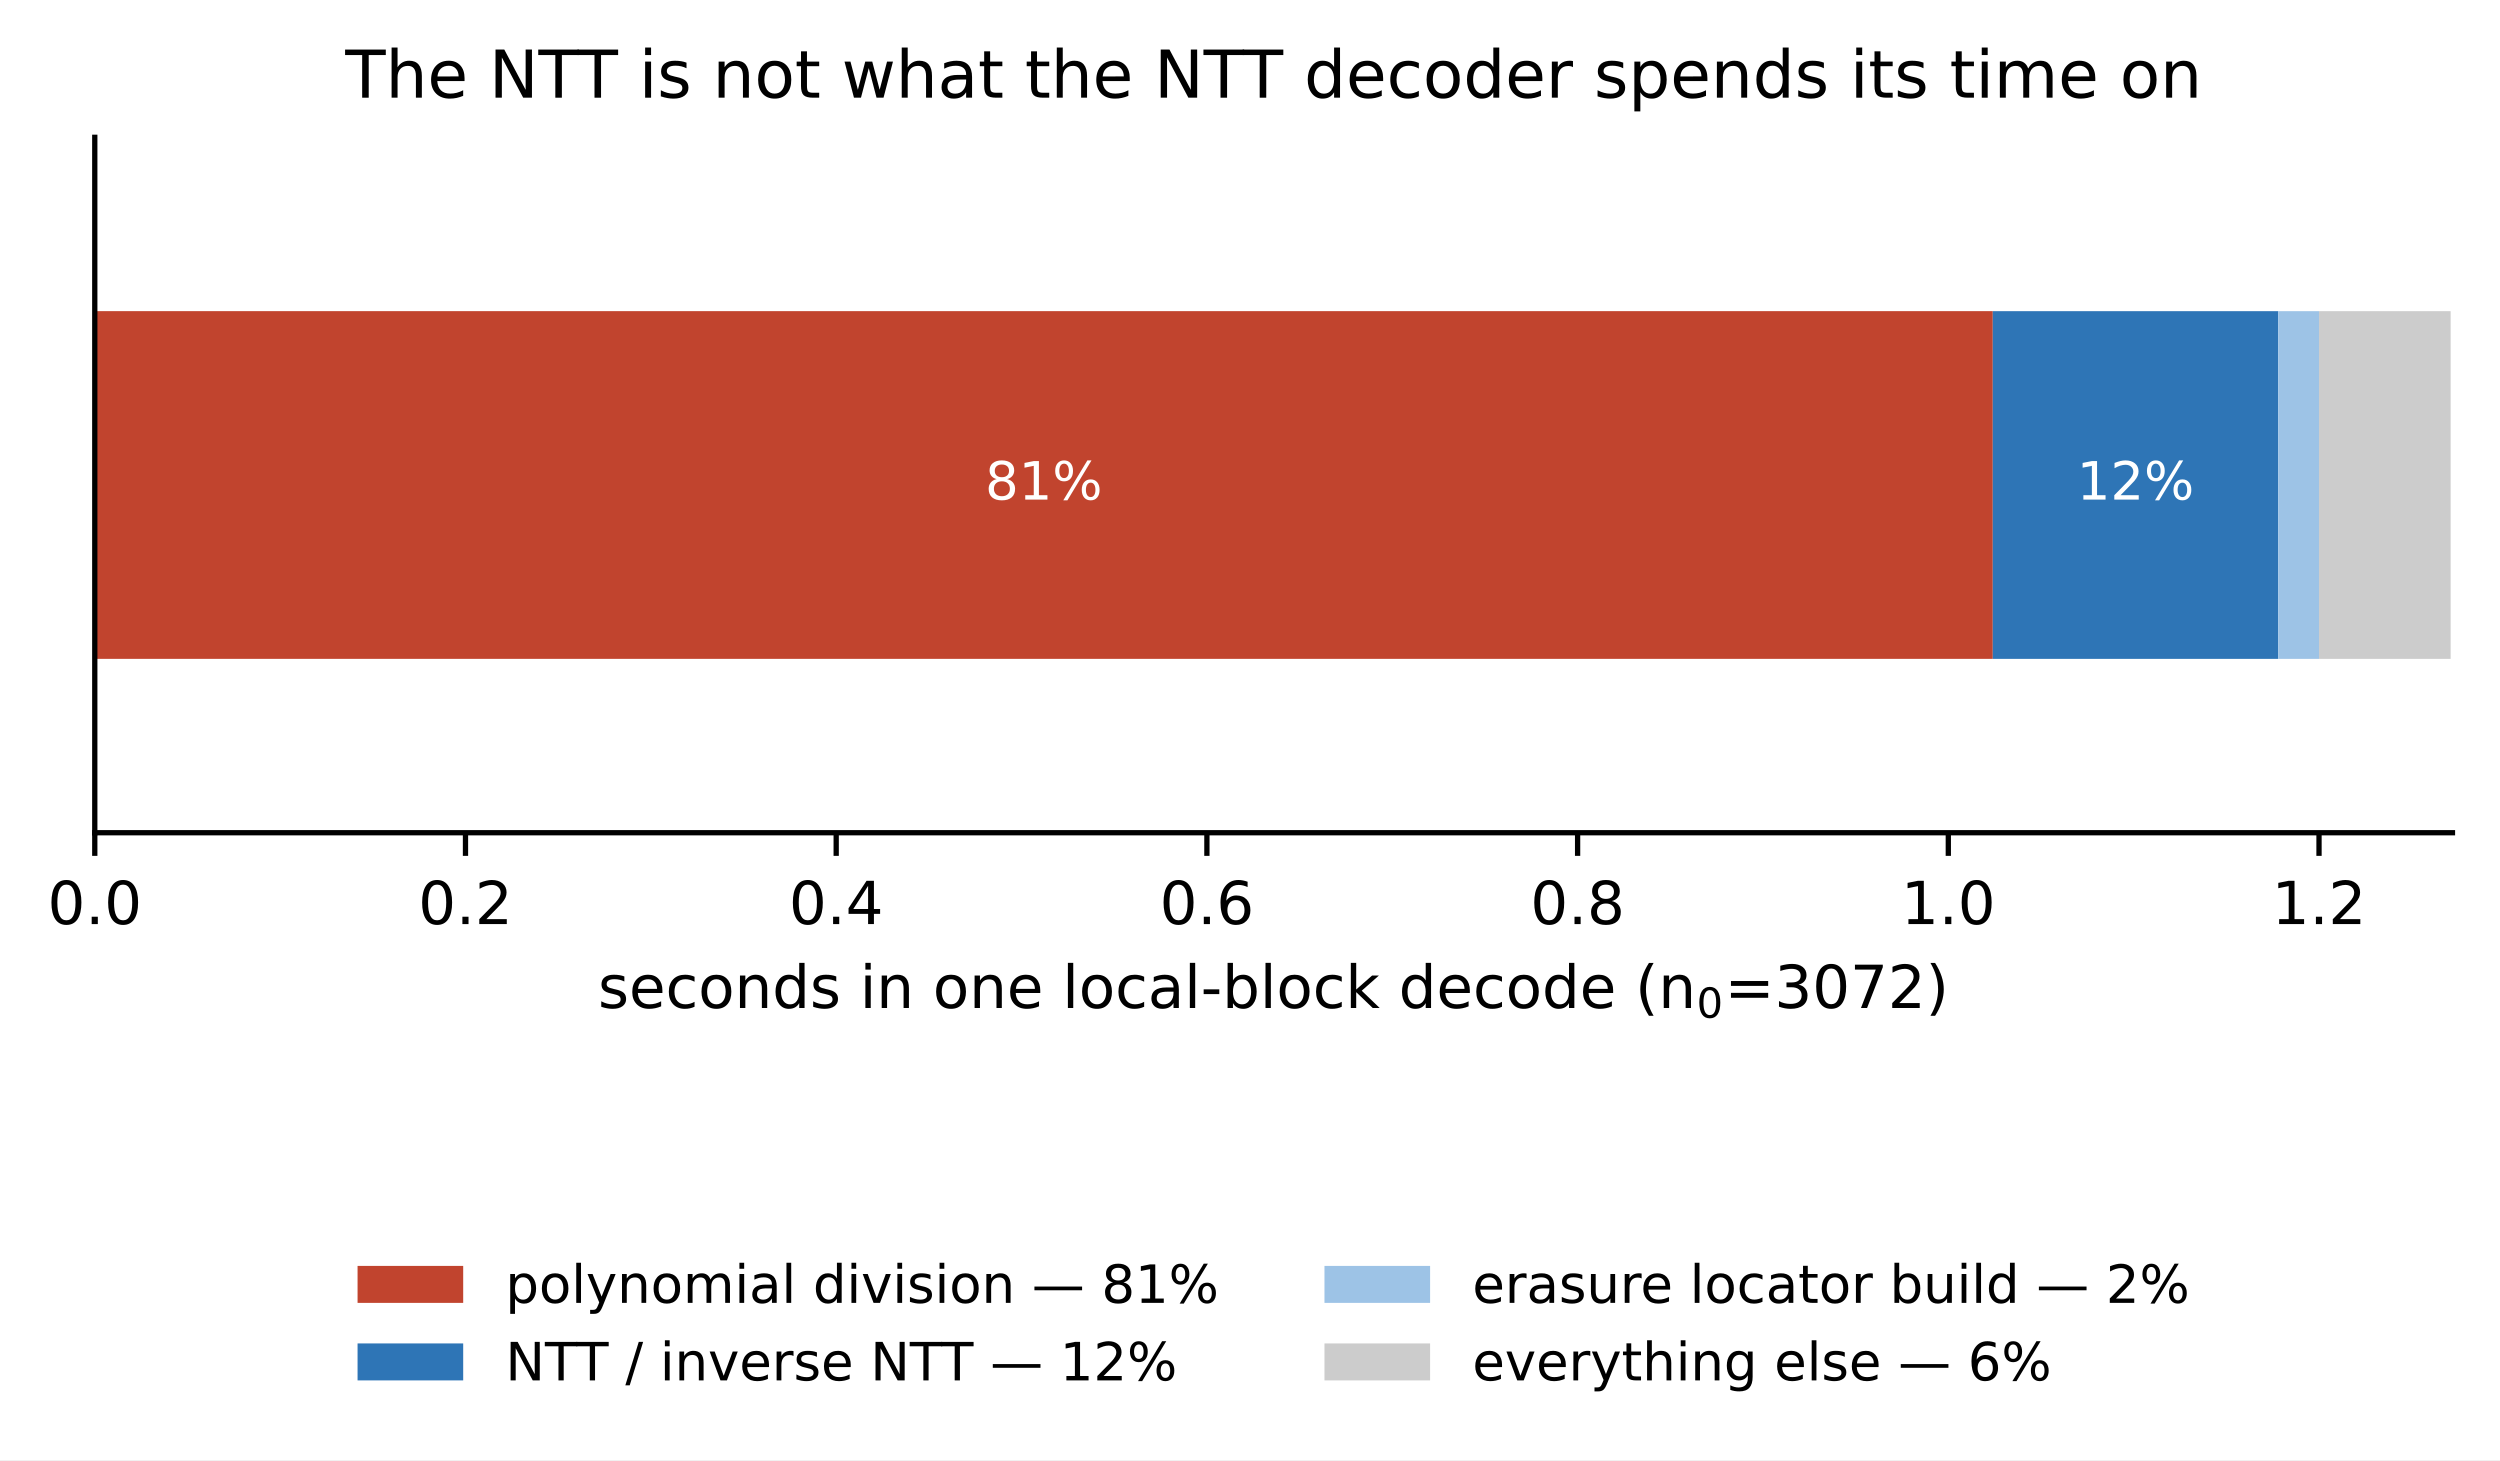
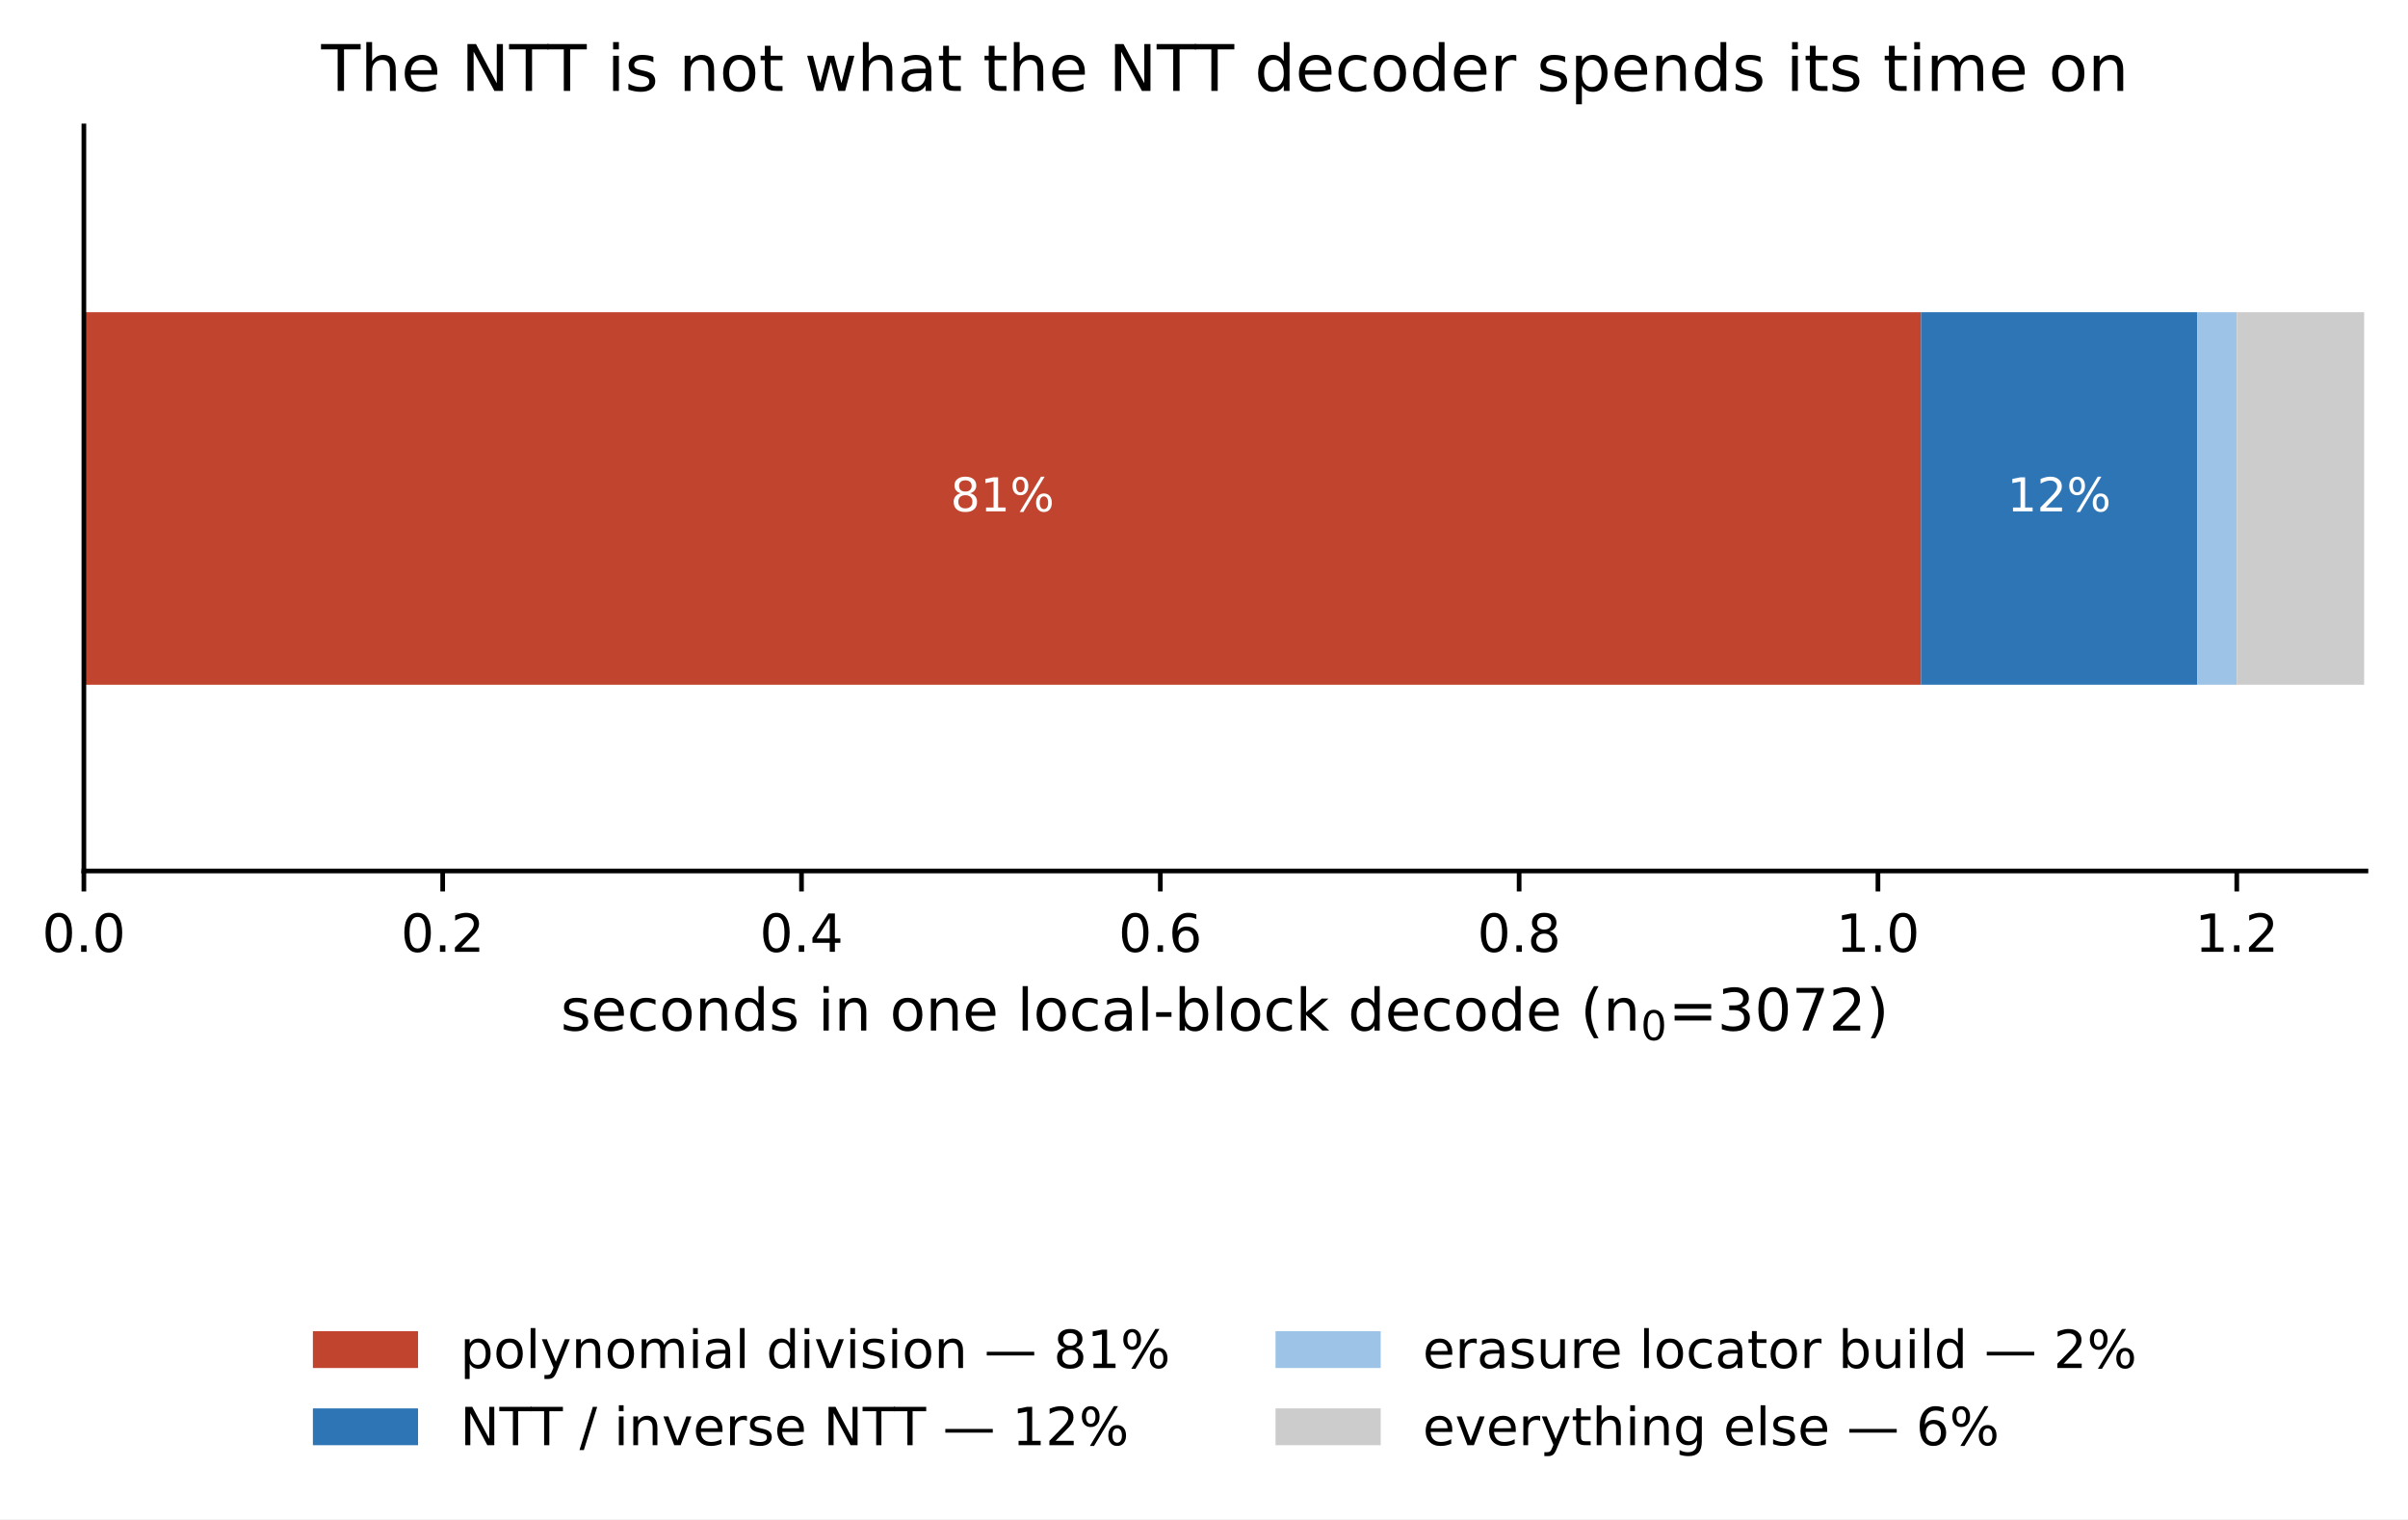
- <svg xmlns="http://www.w3.org/2000/svg" xmlns:xlink="http://www.w3.org/1999/xlink" width="378.676pt" height="221.154pt" viewBox="0 0 378.676 221.154" version="1.1">
+ <svg xmlns="http://www.w3.org/2000/svg" xmlns:xlink="http://www.w3.org/1999/xlink" width="412.156pt" height="260.023pt" viewBox="0 0 412.156 260.023" version="1.1">
  <defs>
    <style type="text/css">*{stroke-linejoin: round; stroke-linecap: butt}</style>
  </defs>
  <g id="figure_1">
    <g id="patch_1">
-       <path d="M 0 221.154  L 378.676 221.154  L 378.676 0  L 0 0  z " style="fill: #ffffff" />
+       <path d="M 0 260.023  L 412.156 260.023  L 412.156 0  L 0 0  z " style="fill: #ffffff" />
    </g>
    <g id="axes_1">
      <g id="patch_2">
-         <path d="M 14.356 126.134  L 371.476 126.134  L 371.476 20.798  L 14.356 20.798  z " style="fill: #ffffff" />
+         <path d="M 14.356 149.07  L 404.956 149.07  L 404.956 21.558  L 14.356 21.558  z " style="fill: #ffffff" />
      </g>
      <g id="patch_3">
-         <path d="M 14.356 99.8  L 301.849 99.8  L 301.849 47.132  L 14.356 47.132  z " clip-path="url(#pfdf9a46c0d)" style="fill: #c1442e" />
+         <path d="M 14.356 117.192  L 328.802 117.192  L 328.802 53.436  L 14.356 53.436  z " clip-path="url(#p783282b71f)" style="fill: #c1442e" />
      </g>
      <g id="patch_4">
-         <path d="M 301.849 99.8  L 345.085 99.8  L 345.085 47.132  L 301.849 47.132  z " clip-path="url(#pfdf9a46c0d)" style="fill: #2e75b6" />
+         <path d="M 328.802 117.192  L 376.091 117.192  L 376.091 53.436  L 328.802 53.436  z " clip-path="url(#p783282b71f)" style="fill: #2e75b6" />
      </g>
      <g id="patch_5">
-         <path d="M 345.085 99.8  L 351.262 99.8  L 351.262 47.132  L 345.085 47.132  z " clip-path="url(#pfdf9a46c0d)" style="fill: #9dc3e6" />
+         <path d="M 376.091 117.192  L 382.847 117.192  L 382.847 53.436  L 376.091 53.436  z " clip-path="url(#p783282b71f)" style="fill: #9dc3e6" />
      </g>
      <g id="patch_6">
-         <path d="M 351.262 99.8  L 371.196 99.8  L 371.196 47.132  L 351.262 47.132  z " clip-path="url(#pfdf9a46c0d)" style="fill: #cccccc" />
+         <path d="M 382.847 117.192  L 404.649 117.192  L 404.649 53.436  L 382.847 53.436  z " clip-path="url(#p783282b71f)" style="fill: #cccccc" />
      </g>
      <g id="matplotlib.axis_1">
        <g id="xtick_1">
          <g id="line2d_1">
            <defs>
              <path id="m6f5883101c" d="M 0 0  L 0 3.5  " style="stroke: #000000; stroke-width: 0.8" />
            </defs>
            <g>
-               <use xlink:href="#m6f5883101c" x="14.356" y="126.134" style="stroke: #000000; stroke-width: 0.8" />
+               <use xlink:href="#m6f5883101c" x="14.356" y="149.07" style="stroke: #000000; stroke-width: 0.8" />
            </g>
          </g>
          <g id="text_1">
-             <g transform="translate(7.2 139.973) scale(0.09 -0.09)">
+             <g transform="translate(7.2 162.9089) scale(0.09 -0.09)">
              <defs>
                <path id="DejaVuSans-30" d="M 2034 4250  Q 1547 4250 1301 3770  Q 1056 3291 1056 2328  Q 1056 1369 1301 889  Q 1547 409 2034 409  Q 2525 409 2770 889  Q 3016 1369 3016 2328  Q 3016 3291 2770 3770  Q 2525 4250 2034 4250  z M 2034 4750  Q 2819 4750 3233 4129  Q 3647 3509 3647 2328  Q 3647 1150 3233 529  Q 2819 -91 2034 -91  Q 1250 -91 836 529  Q 422 1150 422 2328  Q 422 3509 836 4129  Q 1250 4750 2034 4750  z " transform="scale(0.015625)" />
                <path id="DejaVuSans-2e" d="M 684 794  L 1344 794  L 1344 0  L 684 0  L 684 794  z " transform="scale(0.015625)" />
              </defs>
              <use xlink:href="#DejaVuSans-30" />
              <use xlink:href="#DejaVuSans-2e" x="63.623" />
              <use xlink:href="#DejaVuSans-30" x="95.41" />
            </g>
          </g>
        </g>
        <g id="xtick_2">
          <g id="line2d_2">
            <g>
-               <use xlink:href="#m6f5883101c" x="70.507" y="126.134" style="stroke: #000000; stroke-width: 0.8" />
+               <use xlink:href="#m6f5883101c" x="75.772" y="149.07" style="stroke: #000000; stroke-width: 0.8" />
            </g>
          </g>
          <g id="text_2">
-             <g transform="translate(63.35094 139.973) scale(0.09 -0.09)">
+             <g transform="translate(68.61509 162.9089) scale(0.09 -0.09)">
              <defs>
                <path id="DejaVuSans-32" d="M 1228 531  L 3431 531  L 3431 0  L 469 0  L 469 531  Q 828 903 1448 1529  Q 2069 2156 2228 2338  Q 2531 2678 2651 2914  Q 2772 3150 2772 3378  Q 2772 3750 2511 3984  Q 2250 4219 1831 4219  Q 1534 4219 1204 4116  Q 875 4013 500 3803  L 500 4441  Q 881 4594 1212 4672  Q 1544 4750 1819 4750  Q 2544 4750 2975 4387  Q 3406 4025 3406 3419  Q 3406 3131 3298 2873  Q 3191 2616 2906 2266  Q 2828 2175 2409 1742  Q 1991 1309 1228 531  z " transform="scale(0.015625)" />
              </defs>
              <use xlink:href="#DejaVuSans-30" />
              <use xlink:href="#DejaVuSans-2e" x="63.623" />
              <use xlink:href="#DejaVuSans-32" x="95.41" />
            </g>
          </g>
        </g>
        <g id="xtick_3">
          <g id="line2d_3">
            <g>
-               <use xlink:href="#m6f5883101c" x="126.658" y="126.134" style="stroke: #000000; stroke-width: 0.8" />
+               <use xlink:href="#m6f5883101c" x="137.187" y="149.07" style="stroke: #000000; stroke-width: 0.8" />
            </g>
          </g>
          <g id="text_3">
-             <g transform="translate(119.5019 139.973) scale(0.09 -0.09)">
+             <g transform="translate(130.0302 162.9089) scale(0.09 -0.09)">
              <defs>
                <path id="DejaVuSans-34" d="M 2419 4116  L 825 1625  L 2419 1625  L 2419 4116  z M 2253 4666  L 3047 4666  L 3047 1625  L 3713 1625  L 3713 1100  L 3047 1100  L 3047 0  L 2419 0  L 2419 1100  L 313 1100  L 313 1709  L 2253 4666  z " transform="scale(0.015625)" />
              </defs>
              <use xlink:href="#DejaVuSans-30" />
              <use xlink:href="#DejaVuSans-2e" x="63.623" />
              <use xlink:href="#DejaVuSans-34" x="95.41" />
            </g>
          </g>
        </g>
        <g id="xtick_4">
          <g id="line2d_4">
            <g>
-               <use xlink:href="#m6f5883101c" x="182.809" y="126.134" style="stroke: #000000; stroke-width: 0.8" />
+               <use xlink:href="#m6f5883101c" x="198.602" y="149.07" style="stroke: #000000; stroke-width: 0.8" />
            </g>
          </g>
          <g id="text_4">
-             <g transform="translate(175.6528 139.973) scale(0.09 -0.09)">
+             <g transform="translate(191.4453 162.9089) scale(0.09 -0.09)">
              <defs>
                <path id="DejaVuSans-36" d="M 2113 2584  Q 1688 2584 1439 2293  Q 1191 2003 1191 1497  Q 1191 994 1439 701  Q 1688 409 2113 409  Q 2538 409 2786 701  Q 3034 994 3034 1497  Q 3034 2003 2786 2293  Q 2538 2584 2113 2584  z M 3366 4563  L 3366 3988  Q 3128 4100 2886 4159  Q 2644 4219 2406 4219  Q 1781 4219 1451 3797  Q 1122 3375 1075 2522  Q 1259 2794 1537 2939  Q 1816 3084 2150 3084  Q 2853 3084 3261 2657  Q 3669 2231 3669 1497  Q 3669 778 3244 343  Q 2819 -91 2113 -91  Q 1303 -91 875 529  Q 447 1150 447 2328  Q 447 3434 972 4092  Q 1497 4750 2381 4750  Q 2619 4750 2861 4703  Q 3103 4656 3366 4563  z " transform="scale(0.015625)" />
              </defs>
              <use xlink:href="#DejaVuSans-30" />
              <use xlink:href="#DejaVuSans-2e" x="63.623" />
              <use xlink:href="#DejaVuSans-36" x="95.41" />
            </g>
          </g>
        </g>
        <g id="xtick_5">
          <g id="line2d_5">
            <g>
-               <use xlink:href="#m6f5883101c" x="238.96" y="126.134" style="stroke: #000000; stroke-width: 0.8" />
+               <use xlink:href="#m6f5883101c" x="260.017" y="149.07" style="stroke: #000000; stroke-width: 0.8" />
            </g>
          </g>
          <g id="text_5">
-             <g transform="translate(231.8038 139.973) scale(0.09 -0.09)">
+             <g transform="translate(252.8604 162.9089) scale(0.09 -0.09)">
              <defs>
                <path id="DejaVuSans-38" d="M 2034 2216  Q 1584 2216 1326 1975  Q 1069 1734 1069 1313  Q 1069 891 1326 650  Q 1584 409 2034 409  Q 2484 409 2743 651  Q 3003 894 3003 1313  Q 3003 1734 2745 1975  Q 2488 2216 2034 2216  z M 1403 2484  Q 997 2584 770 2862  Q 544 3141 544 3541  Q 544 4100 942 4425  Q 1341 4750 2034 4750  Q 2731 4750 3128 4425  Q 3525 4100 3525 3541  Q 3525 3141 3298 2862  Q 3072 2584 2669 2484  Q 3125 2378 3379 2068  Q 3634 1759 3634 1313  Q 3634 634 3220 271  Q 2806 -91 2034 -91  Q 1263 -91 848 271  Q 434 634 434 1313  Q 434 1759 690 2068  Q 947 2378 1403 2484  z M 1172 3481  Q 1172 3119 1398 2916  Q 1625 2713 2034 2713  Q 2441 2713 2670 2916  Q 2900 3119 2900 3481  Q 2900 3844 2670 4047  Q 2441 4250 2034 4250  Q 1625 4250 1398 4047  Q 1172 3844 1172 3481  z " transform="scale(0.015625)" />
              </defs>
              <use xlink:href="#DejaVuSans-30" />
              <use xlink:href="#DejaVuSans-2e" x="63.623" />
              <use xlink:href="#DejaVuSans-38" x="95.41" />
            </g>
          </g>
        </g>
        <g id="xtick_6">
          <g id="line2d_6">
            <g>
-               <use xlink:href="#m6f5883101c" x="295.111" y="126.134" style="stroke: #000000; stroke-width: 0.8" />
+               <use xlink:href="#m6f5883101c" x="321.432" y="149.07" style="stroke: #000000; stroke-width: 0.8" />
            </g>
          </g>
          <g id="text_6">
-             <g transform="translate(287.9547 139.973) scale(0.09 -0.09)">
+             <g transform="translate(314.2755 162.9089) scale(0.09 -0.09)">
              <defs>
                <path id="DejaVuSans-31" d="M 794 531  L 1825 531  L 1825 4091  L 703 3866  L 703 4441  L 1819 4666  L 2450 4666  L 2450 531  L 3481 531  L 3481 0  L 794 0  L 794 531  z " transform="scale(0.015625)" />
              </defs>
              <use xlink:href="#DejaVuSans-31" />
              <use xlink:href="#DejaVuSans-2e" x="63.623" />
              <use xlink:href="#DejaVuSans-30" x="95.41" />
            </g>
          </g>
        </g>
        <g id="xtick_7">
          <g id="line2d_7">
            <g>
-               <use xlink:href="#m6f5883101c" x="351.262" y="126.134" style="stroke: #000000; stroke-width: 0.8" />
+               <use xlink:href="#m6f5883101c" x="382.847" y="149.07" style="stroke: #000000; stroke-width: 0.8" />
            </g>
          </g>
          <g id="text_7">
-             <g transform="translate(344.1057 139.973) scale(0.09 -0.09)">
+             <g transform="translate(375.6906 162.9089) scale(0.09 -0.09)">
              <use xlink:href="#DejaVuSans-31" />
              <use xlink:href="#DejaVuSans-2e" x="63.623" />
              <use xlink:href="#DejaVuSans-32" x="95.41" />
            </g>
          </g>
        </g>
        <g id="text_8">
-           <g transform="translate(90.58641 152.6833) scale(0.09 -0.09)">
+           <g transform="translate(95.95641 176.379) scale(0.1 -0.1)">
            <defs>
              <path id="DejaVuSans-73" d="M 2834 3397  L 2834 2853  Q 2591 2978 2328 3040  Q 2066 3103 1784 3103  Q 1356 3103 1142 2972  Q 928 2841 928 2578  Q 928 2378 1081 2264  Q 1234 2150 1697 2047  L 1894 2003  Q 2506 1872 2764 1633  Q 3022 1394 3022 966  Q 3022 478 2636 193  Q 2250 -91 1575 -91  Q 1294 -91 989 -36  Q 684 19 347 128  L 347 722  Q 666 556 975 473  Q 1284 391 1588 391  Q 1994 391 2212 530  Q 2431 669 2431 922  Q 2431 1156 2273 1281  Q 2116 1406 1581 1522  L 1381 1569  Q 847 1681 609 1914  Q 372 2147 372 2553  Q 372 3047 722 3315  Q 1072 3584 1716 3584  Q 2034 3584 2315 3537  Q 2597 3491 2834 3397  z " transform="scale(0.015625)" />
              <path id="DejaVuSans-65" d="M 3597 1894  L 3597 1613  L 953 1613  Q 991 1019 1311 708  Q 1631 397 2203 397  Q 2534 397 2845 478  Q 3156 559 3463 722  L 3463 178  Q 3153 47 2828 -22  Q 2503 -91 2169 -91  Q 1331 -91 842 396  Q 353 884 353 1716  Q 353 2575 817 3079  Q 1281 3584 2069 3584  Q 2775 3584 3186 3129  Q 3597 2675 3597 1894  z M 3022 2063  Q 3016 2534 2758 2815  Q 2500 3097 2075 3097  Q 1594 3097 1305 2825  Q 1016 2553 972 2059  L 3022 2063  z " transform="scale(0.015625)" />
              <path id="DejaVuSans-63" d="M 3122 3366  L 3122 2828  Q 2878 2963 2633 3030  Q 2388 3097 2138 3097  Q 1578 3097 1268 2742  Q 959 2388 959 1747  Q 959 1106 1268 751  Q 1578 397 2138 397  Q 2388 397 2633 464  Q 2878 531 3122 666  L 3122 134  Q 2881 22 2623 -34  Q 2366 -91 2075 -91  Q 1284 -91 818 406  Q 353 903 353 1747  Q 353 2603 823 3093  Q 1294 3584 2113 3584  Q 2378 3584 2631 3529  Q 2884 3475 3122 3366  z " transform="scale(0.015625)" />
              <path id="DejaVuSans-6f" d="M 1959 3097  Q 1497 3097 1228 2736  Q 959 2375 959 1747  Q 959 1119 1226 758  Q 1494 397 1959 397  Q 2419 397 2687 759  Q 2956 1122 2956 1747  Q 2956 2369 2687 2733  Q 2419 3097 1959 3097  z M 1959 3584  Q 2709 3584 3137 3096  Q 3566 2609 3566 1747  Q 3566 888 3137 398  Q 2709 -91 1959 -91  Q 1206 -91 779 398  Q 353 888 353 1747  Q 353 2609 779 3096  Q 1206 3584 1959 3584  z " transform="scale(0.015625)" />
              <path id="DejaVuSans-6e" d="M 3513 2113  L 3513 0  L 2938 0  L 2938 2094  Q 2938 2591 2744 2837  Q 2550 3084 2163 3084  Q 1697 3084 1428 2787  Q 1159 2491 1159 1978  L 1159 0  L 581 0  L 581 3500  L 1159 3500  L 1159 2956  Q 1366 3272 1645 3428  Q 1925 3584 2291 3584  Q 2894 3584 3203 3211  Q 3513 2838 3513 2113  z " transform="scale(0.015625)" />
              <path id="DejaVuSans-64" d="M 2906 2969  L 2906 4863  L 3481 4863  L 3481 0  L 2906 0  L 2906 525  Q 2725 213 2448 61  Q 2172 -91 1784 -91  Q 1150 -91 751 415  Q 353 922 353 1747  Q 353 2572 751 3078  Q 1150 3584 1784 3584  Q 2172 3584 2448 3432  Q 2725 3281 2906 2969  z M 947 1747  Q 947 1113 1208 752  Q 1469 391 1925 391  Q 2381 391 2643 752  Q 2906 1113 2906 1747  Q 2906 2381 2643 2742  Q 2381 3103 1925 3103  Q 1469 3103 1208 2742  Q 947 2381 947 1747  z " transform="scale(0.015625)" />
              <path id="DejaVuSans-20" transform="scale(0.015625)" />
              <path id="DejaVuSans-69" d="M 603 3500  L 1178 3500  L 1178 0  L 603 0  L 603 3500  z M 603 4863  L 1178 4863  L 1178 4134  L 603 4134  L 603 4863  z " transform="scale(0.015625)" />
              <path id="DejaVuSans-6c" d="M 603 4863  L 1178 4863  L 1178 0  L 603 0  L 603 4863  z " transform="scale(0.015625)" />
              <path id="DejaVuSans-61" d="M 2194 1759  Q 1497 1759 1228 1600  Q 959 1441 959 1056  Q 959 750 1161 570  Q 1363 391 1709 391  Q 2188 391 2477 730  Q 2766 1069 2766 1631  L 2766 1759  L 2194 1759  z M 3341 1997  L 3341 0  L 2766 0  L 2766 531  Q 2569 213 2275 61  Q 1981 -91 1556 -91  Q 1019 -91 701 211  Q 384 513 384 1019  Q 384 1609 779 1909  Q 1175 2209 1959 2209  L 2766 2209  L 2766 2266  Q 2766 2663 2505 2880  Q 2244 3097 1772 3097  Q 1472 3097 1187 3025  Q 903 2953 641 2809  L 641 3341  Q 956 3463 1253 3523  Q 1550 3584 1831 3584  Q 2591 3584 2966 3190  Q 3341 2797 3341 1997  z " transform="scale(0.015625)" />
              <path id="DejaVuSans-2d" d="M 313 2009  L 1997 2009  L 1997 1497  L 313 1497  L 313 2009  z " transform="scale(0.015625)" />
              <path id="DejaVuSans-62" d="M 3116 1747  Q 3116 2381 2855 2742  Q 2594 3103 2138 3103  Q 1681 3103 1420 2742  Q 1159 2381 1159 1747  Q 1159 1113 1420 752  Q 1681 391 2138 391  Q 2594 391 2855 752  Q 3116 1113 3116 1747  z M 1159 2969  Q 1341 3281 1617 3432  Q 1894 3584 2278 3584  Q 2916 3584 3314 3078  Q 3713 2572 3713 1747  Q 3713 922 3314 415  Q 2916 -91 2278 -91  Q 1894 -91 1617 61  Q 1341 213 1159 525  L 1159 0  L 581 0  L 581 4863  L 1159 4863  L 1159 2969  z " transform="scale(0.015625)" />
              <path id="DejaVuSans-6b" d="M 581 4863  L 1159 4863  L 1159 1991  L 2875 3500  L 3609 3500  L 1753 1863  L 3688 0  L 2938 0  L 1159 1709  L 1159 0  L 581 0  L 581 4863  z " transform="scale(0.015625)" />
              <path id="DejaVuSans-28" d="M 1984 4856  Q 1566 4138 1362 3434  Q 1159 2731 1159 2009  Q 1159 1288 1364 580  Q 1569 -128 1984 -844  L 1484 -844  Q 1016 -109 783 600  Q 550 1309 550 2009  Q 550 2706 781 3412  Q 1013 4119 1484 4856  L 1984 4856  z " transform="scale(0.015625)" />
              <path id="DejaVuSans-3d" d="M 678 2906  L 4684 2906  L 4684 2381  L 678 2381  L 678 2906  z M 678 1631  L 4684 1631  L 4684 1100  L 678 1100  L 678 1631  z " transform="scale(0.015625)" />
              <path id="DejaVuSans-33" d="M 2597 2516  Q 3050 2419 3304 2112  Q 3559 1806 3559 1356  Q 3559 666 3084 287  Q 2609 -91 1734 -91  Q 1441 -91 1130 -33  Q 819 25 488 141  L 488 750  Q 750 597 1062 519  Q 1375 441 1716 441  Q 2309 441 2620 675  Q 2931 909 2931 1356  Q 2931 1769 2642 2001  Q 2353 2234 1838 2234  L 1294 2234  L 1294 2753  L 1863 2753  Q 2328 2753 2575 2939  Q 2822 3125 2822 3475  Q 2822 3834 2567 4026  Q 2313 4219 1838 4219  Q 1578 4219 1281 4162  Q 984 4106 628 3988  L 628 4550  Q 988 4650 1302 4700  Q 1616 4750 1894 4750  Q 2613 4750 3031 4423  Q 3450 4097 3450 3541  Q 3450 3153 3228 2886  Q 3006 2619 2597 2516  z " transform="scale(0.015625)" />
              <path id="DejaVuSans-37" d="M 525 4666  L 3525 4666  L 3525 4397  L 1831 0  L 1172 0  L 2766 4134  L 525 4134  L 525 4666  z " transform="scale(0.015625)" />
              <path id="DejaVuSans-29" d="M 513 4856  L 1013 4856  Q 1481 4119 1714 3412  Q 1947 2706 1947 2009  Q 1947 1309 1714 600  Q 1481 -109 1013 -844  L 513 -844  Q 928 -128 1133 580  Q 1338 1288 1338 2009  Q 1338 2731 1133 3434  Q 928 4138 513 4856  z " transform="scale(0.015625)" />
            </defs>
            <use xlink:href="#DejaVuSans-73" transform="translate(0 0.015625)" />
            <use xlink:href="#DejaVuSans-65" transform="translate(52.09961 0.015625)" />
            <use xlink:href="#DejaVuSans-63" transform="translate(113.623 0.015625)" />
            <use xlink:href="#DejaVuSans-6f" transform="translate(168.6035 0.015625)" />
            <use xlink:href="#DejaVuSans-6e" transform="translate(229.7852 0.015625)" />
            <use xlink:href="#DejaVuSans-64" transform="translate(293.1641 0.015625)" />
            <use xlink:href="#DejaVuSans-73" transform="translate(356.6406 0.015625)" />
            <use xlink:href="#DejaVuSans-20" transform="translate(408.7402 0.015625)" />
            <use xlink:href="#DejaVuSans-69" transform="translate(440.5273 0.015625)" />
            <use xlink:href="#DejaVuSans-6e" transform="translate(468.3105 0.015625)" />
            <use xlink:href="#DejaVuSans-20" transform="translate(531.6895 0.015625)" />
            <use xlink:href="#DejaVuSans-6f" transform="translate(563.4766 0.015625)" />
            <use xlink:href="#DejaVuSans-6e" transform="translate(624.6582 0.015625)" />
            <use xlink:href="#DejaVuSans-65" transform="translate(688.0371 0.015625)" />
            <use xlink:href="#DejaVuSans-20" transform="translate(749.5605 0.015625)" />
            <use xlink:href="#DejaVuSans-6c" transform="translate(781.3477 0.015625)" />
            <use xlink:href="#DejaVuSans-6f" transform="translate(809.1309 0.015625)" />
            <use xlink:href="#DejaVuSans-63" transform="translate(870.3125 0.015625)" />
            <use xlink:href="#DejaVuSans-61" transform="translate(925.293 0.015625)" />
            <use xlink:href="#DejaVuSans-6c" transform="translate(986.5723 0.015625)" />
            <use xlink:href="#DejaVuSans-2d" transform="translate(1014.355 0.015625)" />
            <use xlink:href="#DejaVuSans-62" transform="translate(1050.439 0.015625)" />
            <use xlink:href="#DejaVuSans-6c" transform="translate(1113.916 0.015625)" />
            <use xlink:href="#DejaVuSans-6f" transform="translate(1141.699 0.015625)" />
            <use xlink:href="#DejaVuSans-63" transform="translate(1202.881 0.015625)" />
            <use xlink:href="#DejaVuSans-6b" transform="translate(1257.861 0.015625)" />
            <use xlink:href="#DejaVuSans-20" transform="translate(1315.771 0.015625)" />
            <use xlink:href="#DejaVuSans-64" transform="translate(1347.559 0.015625)" />
            <use xlink:href="#DejaVuSans-65" transform="translate(1411.035 0.015625)" />
            <use xlink:href="#DejaVuSans-63" transform="translate(1472.559 0.015625)" />
            <use xlink:href="#DejaVuSans-6f" transform="translate(1527.539 0.015625)" />
            <use xlink:href="#DejaVuSans-64" transform="translate(1588.721 0.015625)" />
            <use xlink:href="#DejaVuSans-65" transform="translate(1652.197 0.015625)" />
            <use xlink:href="#DejaVuSans-20" transform="translate(1713.721 0.015625)" />
            <use xlink:href="#DejaVuSans-28" transform="translate(1745.508 0.015625)" />
            <use xlink:href="#DejaVuSans-6e" transform="translate(1784.521 0.015625)" />
            <use xlink:href="#DejaVuSans-30" transform="translate(1848.857 -16.39062) scale(0.7)" />
            <use xlink:href="#DejaVuSans-3d" transform="translate(1896.128 0.015625)" />
            <use xlink:href="#DejaVuSans-33" transform="translate(1979.917 0.015625)" />
            <use xlink:href="#DejaVuSans-30" transform="translate(2043.54 0.015625)" />
            <use xlink:href="#DejaVuSans-37" transform="translate(2107.163 0.015625)" />
            <use xlink:href="#DejaVuSans-32" transform="translate(2170.786 0.015625)" />
            <use xlink:href="#DejaVuSans-29" transform="translate(2234.409 0.015625)" />
          </g>
        </g>
      </g>
      <g id="matplotlib.axis_2" />
      <g id="patch_7">
-         <path d="M 14.356 126.134  L 14.356 20.798  " style="fill: none; stroke: #000000; stroke-width: 0.8; stroke-linejoin: miter; stroke-linecap: square" />
+         <path d="M 14.356 149.07  L 14.356 21.558  " style="fill: none; stroke: #000000; stroke-width: 0.8; stroke-linejoin: miter; stroke-linecap: square" />
      </g>
      <g id="patch_8">
-         <path d="M 14.356 126.134  L 371.476 126.134  " style="fill: none; stroke: #000000; stroke-width: 0.8; stroke-linejoin: miter; stroke-linecap: square" />
+         <path d="M 14.356 149.07  L 404.956 149.07  " style="fill: none; stroke: #000000; stroke-width: 0.8; stroke-linejoin: miter; stroke-linecap: square" />
      </g>
      <g id="text_9">
-         <g style="fill: #ffffff" transform="translate(149.2122 75.67394) scale(0.08 -0.08)">
+         <g style="fill: #ffffff" transform="translate(162.6884 87.52178) scale(0.08 -0.08)">
          <defs>
            <path id="DejaVuSans-25" d="M 4653 2053  Q 4381 2053 4226 1822  Q 4072 1591 4072 1178  Q 4072 772 4226 539  Q 4381 306 4653 306  Q 4919 306 5073 539  Q 5228 772 5228 1178  Q 5228 1588 5073 1820  Q 4919 2053 4653 2053  z M 4653 2450  Q 5147 2450 5437 2106  Q 5728 1763 5728 1178  Q 5728 594 5436 251  Q 5144 -91 4653 -91  Q 4153 -91 3862 251  Q 3572 594 3572 1178  Q 3572 1766 3864 2108  Q 4156 2450 4653 2450  z M 1428 4353  Q 1159 4353 1004 4120  Q 850 3888 850 3481  Q 850 3069 1003 2837  Q 1156 2606 1428 2606  Q 1700 2606 1854 2837  Q 2009 3069 2009 3481  Q 2009 3884 1853 4118  Q 1697 4353 1428 4353  z M 4250 4750  L 4750 4750  L 1831 -91  L 1331 -91  L 4250 4750  z M 1428 4750  Q 1922 4750 2215 4408  Q 2509 4066 2509 3481  Q 2509 2891 2217 2550  Q 1925 2209 1428 2209  Q 931 2209 642 2551  Q 353 2894 353 3481  Q 353 4063 643 4406  Q 934 4750 1428 4750  z " transform="scale(0.015625)" />
          </defs>
          <use xlink:href="#DejaVuSans-38" />
          <use xlink:href="#DejaVuSans-31" x="63.623" />
          <use xlink:href="#DejaVuSans-25" x="127.246" />
        </g>
      </g>
      <g id="text_10">
-         <g style="fill: #ffffff" transform="translate(314.5767 75.67394) scale(0.08 -0.08)">
+         <g style="fill: #ffffff" transform="translate(343.5559 87.52178) scale(0.08 -0.08)">
          <use xlink:href="#DejaVuSans-31" />
          <use xlink:href="#DejaVuSans-32" x="63.623" />
          <use xlink:href="#DejaVuSans-25" x="127.246" />
        </g>
      </g>
      <g id="text_11">
-         <g transform="translate(52.29922 14.79844) scale(0.1 -0.1)">
+         <g transform="translate(54.9775 15.55828) scale(0.11 -0.11)">
          <defs>
            <path id="DejaVuSans-54" d="M -19 4666  L 3928 4666  L 3928 4134  L 2272 4134  L 2272 0  L 1638 0  L 1638 4134  L -19 4134  L -19 4666  z " transform="scale(0.015625)" />
            <path id="DejaVuSans-68" d="M 3513 2113  L 3513 0  L 2938 0  L 2938 2094  Q 2938 2591 2744 2837  Q 2550 3084 2163 3084  Q 1697 3084 1428 2787  Q 1159 2491 1159 1978  L 1159 0  L 581 0  L 581 4863  L 1159 4863  L 1159 2956  Q 1366 3272 1645 3428  Q 1925 3584 2291 3584  Q 2894 3584 3203 3211  Q 3513 2838 3513 2113  z " transform="scale(0.015625)" />
            <path id="DejaVuSans-4e" d="M 628 4666  L 1478 4666  L 3547 763  L 3547 4666  L 4159 4666  L 4159 0  L 3309 0  L 1241 3903  L 1241 0  L 628 0  L 628 4666  z " transform="scale(0.015625)" />
            <path id="DejaVuSans-74" d="M 1172 4494  L 1172 3500  L 2356 3500  L 2356 3053  L 1172 3053  L 1172 1153  Q 1172 725 1289 603  Q 1406 481 1766 481  L 2356 481  L 2356 0  L 1766 0  Q 1100 0 847 248  Q 594 497 594 1153  L 594 3053  L 172 3053  L 172 3500  L 594 3500  L 594 4494  L 1172 4494  z " transform="scale(0.015625)" />
            <path id="DejaVuSans-77" d="M 269 3500  L 844 3500  L 1563 769  L 2278 3500  L 2956 3500  L 3675 769  L 4391 3500  L 4966 3500  L 4050 0  L 3372 0  L 2619 2869  L 1863 0  L 1184 0  L 269 3500  z " transform="scale(0.015625)" />
            <path id="DejaVuSans-72" d="M 2631 2963  Q 2534 3019 2420 3045  Q 2306 3072 2169 3072  Q 1681 3072 1420 2755  Q 1159 2438 1159 1844  L 1159 0  L 581 0  L 581 3500  L 1159 3500  L 1159 2956  Q 1341 3275 1631 3429  Q 1922 3584 2338 3584  Q 2397 3584 2469 3576  Q 2541 3569 2628 3553  L 2631 2963  z " transform="scale(0.015625)" />
            <path id="DejaVuSans-70" d="M 1159 525  L 1159 -1331  L 581 -1331  L 581 3500  L 1159 3500  L 1159 2969  Q 1341 3281 1617 3432  Q 1894 3584 2278 3584  Q 2916 3584 3314 3078  Q 3713 2572 3713 1747  Q 3713 922 3314 415  Q 2916 -91 2278 -91  Q 1894 -91 1617 61  Q 1341 213 1159 525  z M 3116 1747  Q 3116 2381 2855 2742  Q 2594 3103 2138 3103  Q 1681 3103 1420 2742  Q 1159 2381 1159 1747  Q 1159 1113 1420 752  Q 1681 391 2138 391  Q 2594 391 2855 752  Q 3116 1113 3116 1747  z " transform="scale(0.015625)" />
            <path id="DejaVuSans-6d" d="M 3328 2828  Q 3544 3216 3844 3400  Q 4144 3584 4550 3584  Q 5097 3584 5394 3201  Q 5691 2819 5691 2113  L 5691 0  L 5113 0  L 5113 2094  Q 5113 2597 4934 2840  Q 4756 3084 4391 3084  Q 3944 3084 3684 2787  Q 3425 2491 3425 1978  L 3425 0  L 2847 0  L 2847 2094  Q 2847 2600 2669 2842  Q 2491 3084 2119 3084  Q 1678 3084 1418 2786  Q 1159 2488 1159 1978  L 1159 0  L 581 0  L 581 3500  L 1159 3500  L 1159 2956  Q 1356 3278 1631 3431  Q 1906 3584 2284 3584  Q 2666 3584 2933 3390  Q 3200 3197 3328 2828  z " transform="scale(0.015625)" />
          </defs>
          <use xlink:href="#DejaVuSans-54" />
          <use xlink:href="#DejaVuSans-68" x="61.084" />
          <use xlink:href="#DejaVuSans-65" x="124.463" />
          <use xlink:href="#DejaVuSans-20" x="185.986" />
          <use xlink:href="#DejaVuSans-4e" x="217.773" />
          <use xlink:href="#DejaVuSans-54" x="292.578" />
          <use xlink:href="#DejaVuSans-54" x="351.912" />
          <use xlink:href="#DejaVuSans-20" x="412.996" />
          <use xlink:href="#DejaVuSans-69" x="444.783" />
          <use xlink:href="#DejaVuSans-73" x="472.566" />
          <use xlink:href="#DejaVuSans-20" x="524.666" />
          <use xlink:href="#DejaVuSans-6e" x="556.453" />
          <use xlink:href="#DejaVuSans-6f" x="619.832" />
          <use xlink:href="#DejaVuSans-74" x="681.014" />
          <use xlink:href="#DejaVuSans-20" x="720.223" />
          <use xlink:href="#DejaVuSans-77" x="752.01" />
          <use xlink:href="#DejaVuSans-68" x="833.797" />
          <use xlink:href="#DejaVuSans-61" x="897.176" />
          <use xlink:href="#DejaVuSans-74" x="958.455" />
          <use xlink:href="#DejaVuSans-20" x="997.664" />
          <use xlink:href="#DejaVuSans-74" x="1029.451" />
          <use xlink:href="#DejaVuSans-68" x="1068.66" />
          <use xlink:href="#DejaVuSans-65" x="1132.039" />
          <use xlink:href="#DejaVuSans-20" x="1193.562" />
          <use xlink:href="#DejaVuSans-4e" x="1225.35" />
          <use xlink:href="#DejaVuSans-54" x="1300.154" />
          <use xlink:href="#DejaVuSans-54" x="1359.488" />
          <use xlink:href="#DejaVuSans-20" x="1420.572" />
          <use xlink:href="#DejaVuSans-64" x="1452.359" />
          <use xlink:href="#DejaVuSans-65" x="1515.836" />
          <use xlink:href="#DejaVuSans-63" x="1577.359" />
          <use xlink:href="#DejaVuSans-6f" x="1632.34" />
          <use xlink:href="#DejaVuSans-64" x="1693.521" />
          <use xlink:href="#DejaVuSans-65" x="1756.998" />
          <use xlink:href="#DejaVuSans-72" x="1818.521" />
          <use xlink:href="#DejaVuSans-20" x="1859.635" />
          <use xlink:href="#DejaVuSans-73" x="1891.422" />
          <use xlink:href="#DejaVuSans-70" x="1943.521" />
          <use xlink:href="#DejaVuSans-65" x="2006.998" />
          <use xlink:href="#DejaVuSans-6e" x="2068.521" />
          <use xlink:href="#DejaVuSans-64" x="2131.9" />
          <use xlink:href="#DejaVuSans-73" x="2195.377" />
          <use xlink:href="#DejaVuSans-20" x="2247.477" />
          <use xlink:href="#DejaVuSans-69" x="2279.264" />
          <use xlink:href="#DejaVuSans-74" x="2307.047" />
          <use xlink:href="#DejaVuSans-73" x="2346.256" />
          <use xlink:href="#DejaVuSans-20" x="2398.355" />
          <use xlink:href="#DejaVuSans-74" x="2430.143" />
          <use xlink:href="#DejaVuSans-69" x="2469.352" />
          <use xlink:href="#DejaVuSans-6d" x="2497.135" />
          <use xlink:href="#DejaVuSans-65" x="2594.547" />
          <use xlink:href="#DejaVuSans-20" x="2656.07" />
          <use xlink:href="#DejaVuSans-6f" x="2687.857" />
          <use xlink:href="#DejaVuSans-6e" x="2749.039" />
        </g>
      </g>
      <g id="legend_1">
        <g id="patch_9">
-           <path d="M 54.16 197.348  L 70.16 197.348  L 70.16 191.748  L 54.16 191.748  z " style="fill: #c1442e" />
+           <path d="M 53.555 234.14  L 71.555 234.14  L 71.555 227.84  L 53.555 227.84  z " style="fill: #c1442e" />
        </g>
        <g id="text_12">
-           <g transform="translate(76.55953 197.348) scale(0.08 -0.08)">
+           <g transform="translate(78.75492 234.1405) scale(0.09 -0.09)">
            <defs>
              <path id="DejaVuSans-79" d="M 2059 -325  Q 1816 -950 1584 -1140  Q 1353 -1331 966 -1331  L 506 -1331  L 506 -850  L 844 -850  Q 1081 -850 1212 -737  Q 1344 -625 1503 -206  L 1606 56  L 191 3500  L 800 3500  L 1894 763  L 2988 3500  L 3597 3500  L 2059 -325  z " transform="scale(0.015625)" />
              <path id="DejaVuSans-76" d="M 191 3500  L 800 3500  L 1894 563  L 2988 3500  L 3597 3500  L 2284 0  L 1503 0  L 191 3500  z " transform="scale(0.015625)" />
              <path id="DejaVuSans-2014" d="M 313 1978  L 6088 1978  L 6088 1528  L 313 1528  L 313 1978  z " transform="scale(0.015625)" />
            </defs>
            <use xlink:href="#DejaVuSans-70" />
            <use xlink:href="#DejaVuSans-6f" x="63.477" />
            <use xlink:href="#DejaVuSans-6c" x="124.658" />
            <use xlink:href="#DejaVuSans-79" x="152.441" />
            <use xlink:href="#DejaVuSans-6e" x="211.621" />
            <use xlink:href="#DejaVuSans-6f" x="275" />
            <use xlink:href="#DejaVuSans-6d" x="336.182" />
            <use xlink:href="#DejaVuSans-69" x="433.594" />
            <use xlink:href="#DejaVuSans-61" x="461.377" />
            <use xlink:href="#DejaVuSans-6c" x="522.656" />
            <use xlink:href="#DejaVuSans-20" x="550.439" />
            <use xlink:href="#DejaVuSans-64" x="582.227" />
            <use xlink:href="#DejaVuSans-69" x="645.703" />
            <use xlink:href="#DejaVuSans-76" x="673.486" />
            <use xlink:href="#DejaVuSans-69" x="732.666" />
            <use xlink:href="#DejaVuSans-73" x="760.449" />
            <use xlink:href="#DejaVuSans-69" x="812.549" />
            <use xlink:href="#DejaVuSans-6f" x="840.332" />
            <use xlink:href="#DejaVuSans-6e" x="901.514" />
            <use xlink:href="#DejaVuSans-20" x="964.893" />
            <use xlink:href="#DejaVuSans-2014" x="996.68" />
            <use xlink:href="#DejaVuSans-20" x="1096.68" />
            <use xlink:href="#DejaVuSans-38" x="1128.467" />
            <use xlink:href="#DejaVuSans-31" x="1192.09" />
            <use xlink:href="#DejaVuSans-25" x="1255.713" />
          </g>
        </g>
        <g id="patch_10">
-           <path d="M 54.16 209.09  L 70.16 209.09  L 70.16 203.49  L 54.16 203.49  z " style="fill: #2e75b6" />
+           <path d="M 53.555 247.351  L 71.555 247.351  L 71.555 241.051  L 53.555 241.051  z " style="fill: #2e75b6" />
        </g>
        <g id="text_13">
-           <g transform="translate(76.55953 209.0905) scale(0.08 -0.08)">
+           <g transform="translate(78.75492 247.3508) scale(0.09 -0.09)">
            <defs>
              <path id="DejaVuSans-2f" d="M 1625 4666  L 2156 4666  L 531 -594  L 0 -594  L 1625 4666  z " transform="scale(0.015625)" />
            </defs>
            <use xlink:href="#DejaVuSans-4e" />
            <use xlink:href="#DejaVuSans-54" x="74.805" />
            <use xlink:href="#DejaVuSans-54" x="134.139" />
            <use xlink:href="#DejaVuSans-20" x="195.223" />
            <use xlink:href="#DejaVuSans-2f" x="227.01" />
            <use xlink:href="#DejaVuSans-20" x="260.701" />
            <use xlink:href="#DejaVuSans-69" x="292.488" />
            <use xlink:href="#DejaVuSans-6e" x="320.271" />
            <use xlink:href="#DejaVuSans-76" x="383.65" />
            <use xlink:href="#DejaVuSans-65" x="442.83" />
            <use xlink:href="#DejaVuSans-72" x="504.354" />
            <use xlink:href="#DejaVuSans-73" x="545.467" />
            <use xlink:href="#DejaVuSans-65" x="597.566" />
            <use xlink:href="#DejaVuSans-20" x="659.09" />
            <use xlink:href="#DejaVuSans-4e" x="690.877" />
            <use xlink:href="#DejaVuSans-54" x="765.682" />
            <use xlink:href="#DejaVuSans-54" x="825.016" />
            <use xlink:href="#DejaVuSans-20" x="886.1" />
            <use xlink:href="#DejaVuSans-2014" x="917.887" />
            <use xlink:href="#DejaVuSans-20" x="1017.887" />
            <use xlink:href="#DejaVuSans-31" x="1049.674" />
            <use xlink:href="#DejaVuSans-32" x="1113.297" />
            <use xlink:href="#DejaVuSans-25" x="1176.92" />
          </g>
        </g>
        <g id="patch_11">
-           <path d="M 200.618 197.348  L 216.618 197.348  L 216.618 191.748  L 200.618 191.748  z " style="fill: #9dc3e6" />
+           <path d="M 218.321 234.14  L 236.321 234.14  L 236.321 227.84  L 218.321 227.84  z " style="fill: #9dc3e6" />
        </g>
        <g id="text_14">
-           <g transform="translate(223.0183 197.348) scale(0.08 -0.08)">
+           <g transform="translate(243.521 234.1405) scale(0.09 -0.09)">
            <defs>
              <path id="DejaVuSans-75" d="M 544 1381  L 544 3500  L 1119 3500  L 1119 1403  Q 1119 906 1312 657  Q 1506 409 1894 409  Q 2359 409 2629 706  Q 2900 1003 2900 1516  L 2900 3500  L 3475 3500  L 3475 0  L 2900 0  L 2900 538  Q 2691 219 2414 64  Q 2138 -91 1772 -91  Q 1169 -91 856 284  Q 544 659 544 1381  z M 1991 3584  L 1991 3584  z " transform="scale(0.015625)" />
            </defs>
            <use xlink:href="#DejaVuSans-65" />
            <use xlink:href="#DejaVuSans-72" x="61.523" />
            <use xlink:href="#DejaVuSans-61" x="102.637" />
            <use xlink:href="#DejaVuSans-73" x="163.916" />
            <use xlink:href="#DejaVuSans-75" x="216.016" />
            <use xlink:href="#DejaVuSans-72" x="279.395" />
            <use xlink:href="#DejaVuSans-65" x="318.258" />
            <use xlink:href="#DejaVuSans-20" x="379.781" />
            <use xlink:href="#DejaVuSans-6c" x="411.568" />
            <use xlink:href="#DejaVuSans-6f" x="439.352" />
            <use xlink:href="#DejaVuSans-63" x="500.533" />
            <use xlink:href="#DejaVuSans-61" x="555.514" />
            <use xlink:href="#DejaVuSans-74" x="616.793" />
            <use xlink:href="#DejaVuSans-6f" x="656.002" />
            <use xlink:href="#DejaVuSans-72" x="717.184" />
            <use xlink:href="#DejaVuSans-20" x="758.297" />
            <use xlink:href="#DejaVuSans-62" x="790.084" />
            <use xlink:href="#DejaVuSans-75" x="853.561" />
            <use xlink:href="#DejaVuSans-69" x="916.939" />
            <use xlink:href="#DejaVuSans-6c" x="944.723" />
            <use xlink:href="#DejaVuSans-64" x="972.506" />
            <use xlink:href="#DejaVuSans-20" x="1035.982" />
            <use xlink:href="#DejaVuSans-2014" x="1067.77" />
            <use xlink:href="#DejaVuSans-20" x="1167.77" />
            <use xlink:href="#DejaVuSans-32" x="1199.557" />
            <use xlink:href="#DejaVuSans-25" x="1263.18" />
          </g>
        </g>
        <g id="patch_12">
-           <path d="M 200.618 209.09  L 216.618 209.09  L 216.618 203.49  L 200.618 203.49  z " style="fill: #cccccc" />
+           <path d="M 218.321 247.351  L 236.321 247.351  L 236.321 241.051  L 218.321 241.051  z " style="fill: #cccccc" />
        </g>
        <g id="text_15">
-           <g transform="translate(223.0183 209.0905) scale(0.08 -0.08)">
+           <g transform="translate(243.521 247.3508) scale(0.09 -0.09)">
            <defs>
              <path id="DejaVuSans-67" d="M 2906 1791  Q 2906 2416 2648 2759  Q 2391 3103 1925 3103  Q 1463 3103 1205 2759  Q 947 2416 947 1791  Q 947 1169 1205 825  Q 1463 481 1925 481  Q 2391 481 2648 825  Q 2906 1169 2906 1791  z M 3481 434  Q 3481 -459 3084 -895  Q 2688 -1331 1869 -1331  Q 1566 -1331 1297 -1286  Q 1028 -1241 775 -1147  L 775 -588  Q 1028 -725 1275 -790  Q 1522 -856 1778 -856  Q 2344 -856 2625 -561  Q 2906 -266 2906 331  L 2906 616  Q 2728 306 2450 153  Q 2172 0 1784 0  Q 1141 0 747 490  Q 353 981 353 1791  Q 353 2603 747 3093  Q 1141 3584 1784 3584  Q 2172 3584 2450 3431  Q 2728 3278 2906 2969  L 2906 3500  L 3481 3500  L 3481 434  z " transform="scale(0.015625)" />
            </defs>
            <use xlink:href="#DejaVuSans-65" />
            <use xlink:href="#DejaVuSans-76" x="61.523" />
            <use xlink:href="#DejaVuSans-65" x="120.703" />
            <use xlink:href="#DejaVuSans-72" x="182.227" />
            <use xlink:href="#DejaVuSans-79" x="223.34" />
            <use xlink:href="#DejaVuSans-74" x="282.52" />
            <use xlink:href="#DejaVuSans-68" x="321.729" />
            <use xlink:href="#DejaVuSans-69" x="385.107" />
            <use xlink:href="#DejaVuSans-6e" x="412.891" />
            <use xlink:href="#DejaVuSans-67" x="476.27" />
            <use xlink:href="#DejaVuSans-20" x="539.746" />
            <use xlink:href="#DejaVuSans-65" x="571.533" />
            <use xlink:href="#DejaVuSans-6c" x="633.057" />
            <use xlink:href="#DejaVuSans-73" x="660.84" />
            <use xlink:href="#DejaVuSans-65" x="712.939" />
            <use xlink:href="#DejaVuSans-20" x="774.463" />
            <use xlink:href="#DejaVuSans-2014" x="806.25" />
            <use xlink:href="#DejaVuSans-20" x="906.25" />
            <use xlink:href="#DejaVuSans-36" x="938.037" />
            <use xlink:href="#DejaVuSans-25" x="1001.66" />
          </g>
        </g>
      </g>
    </g>
  </g>
  <defs>
-     <clipPath id="pfdf9a46c0d">
-       <rect x="14.356" y="20.798" width="357.12" height="105.336" />
+     <clipPath id="p783282b71f">
+       <rect x="14.356" y="21.558" width="390.6" height="127.512" />
    </clipPath>
  </defs>
</svg>
